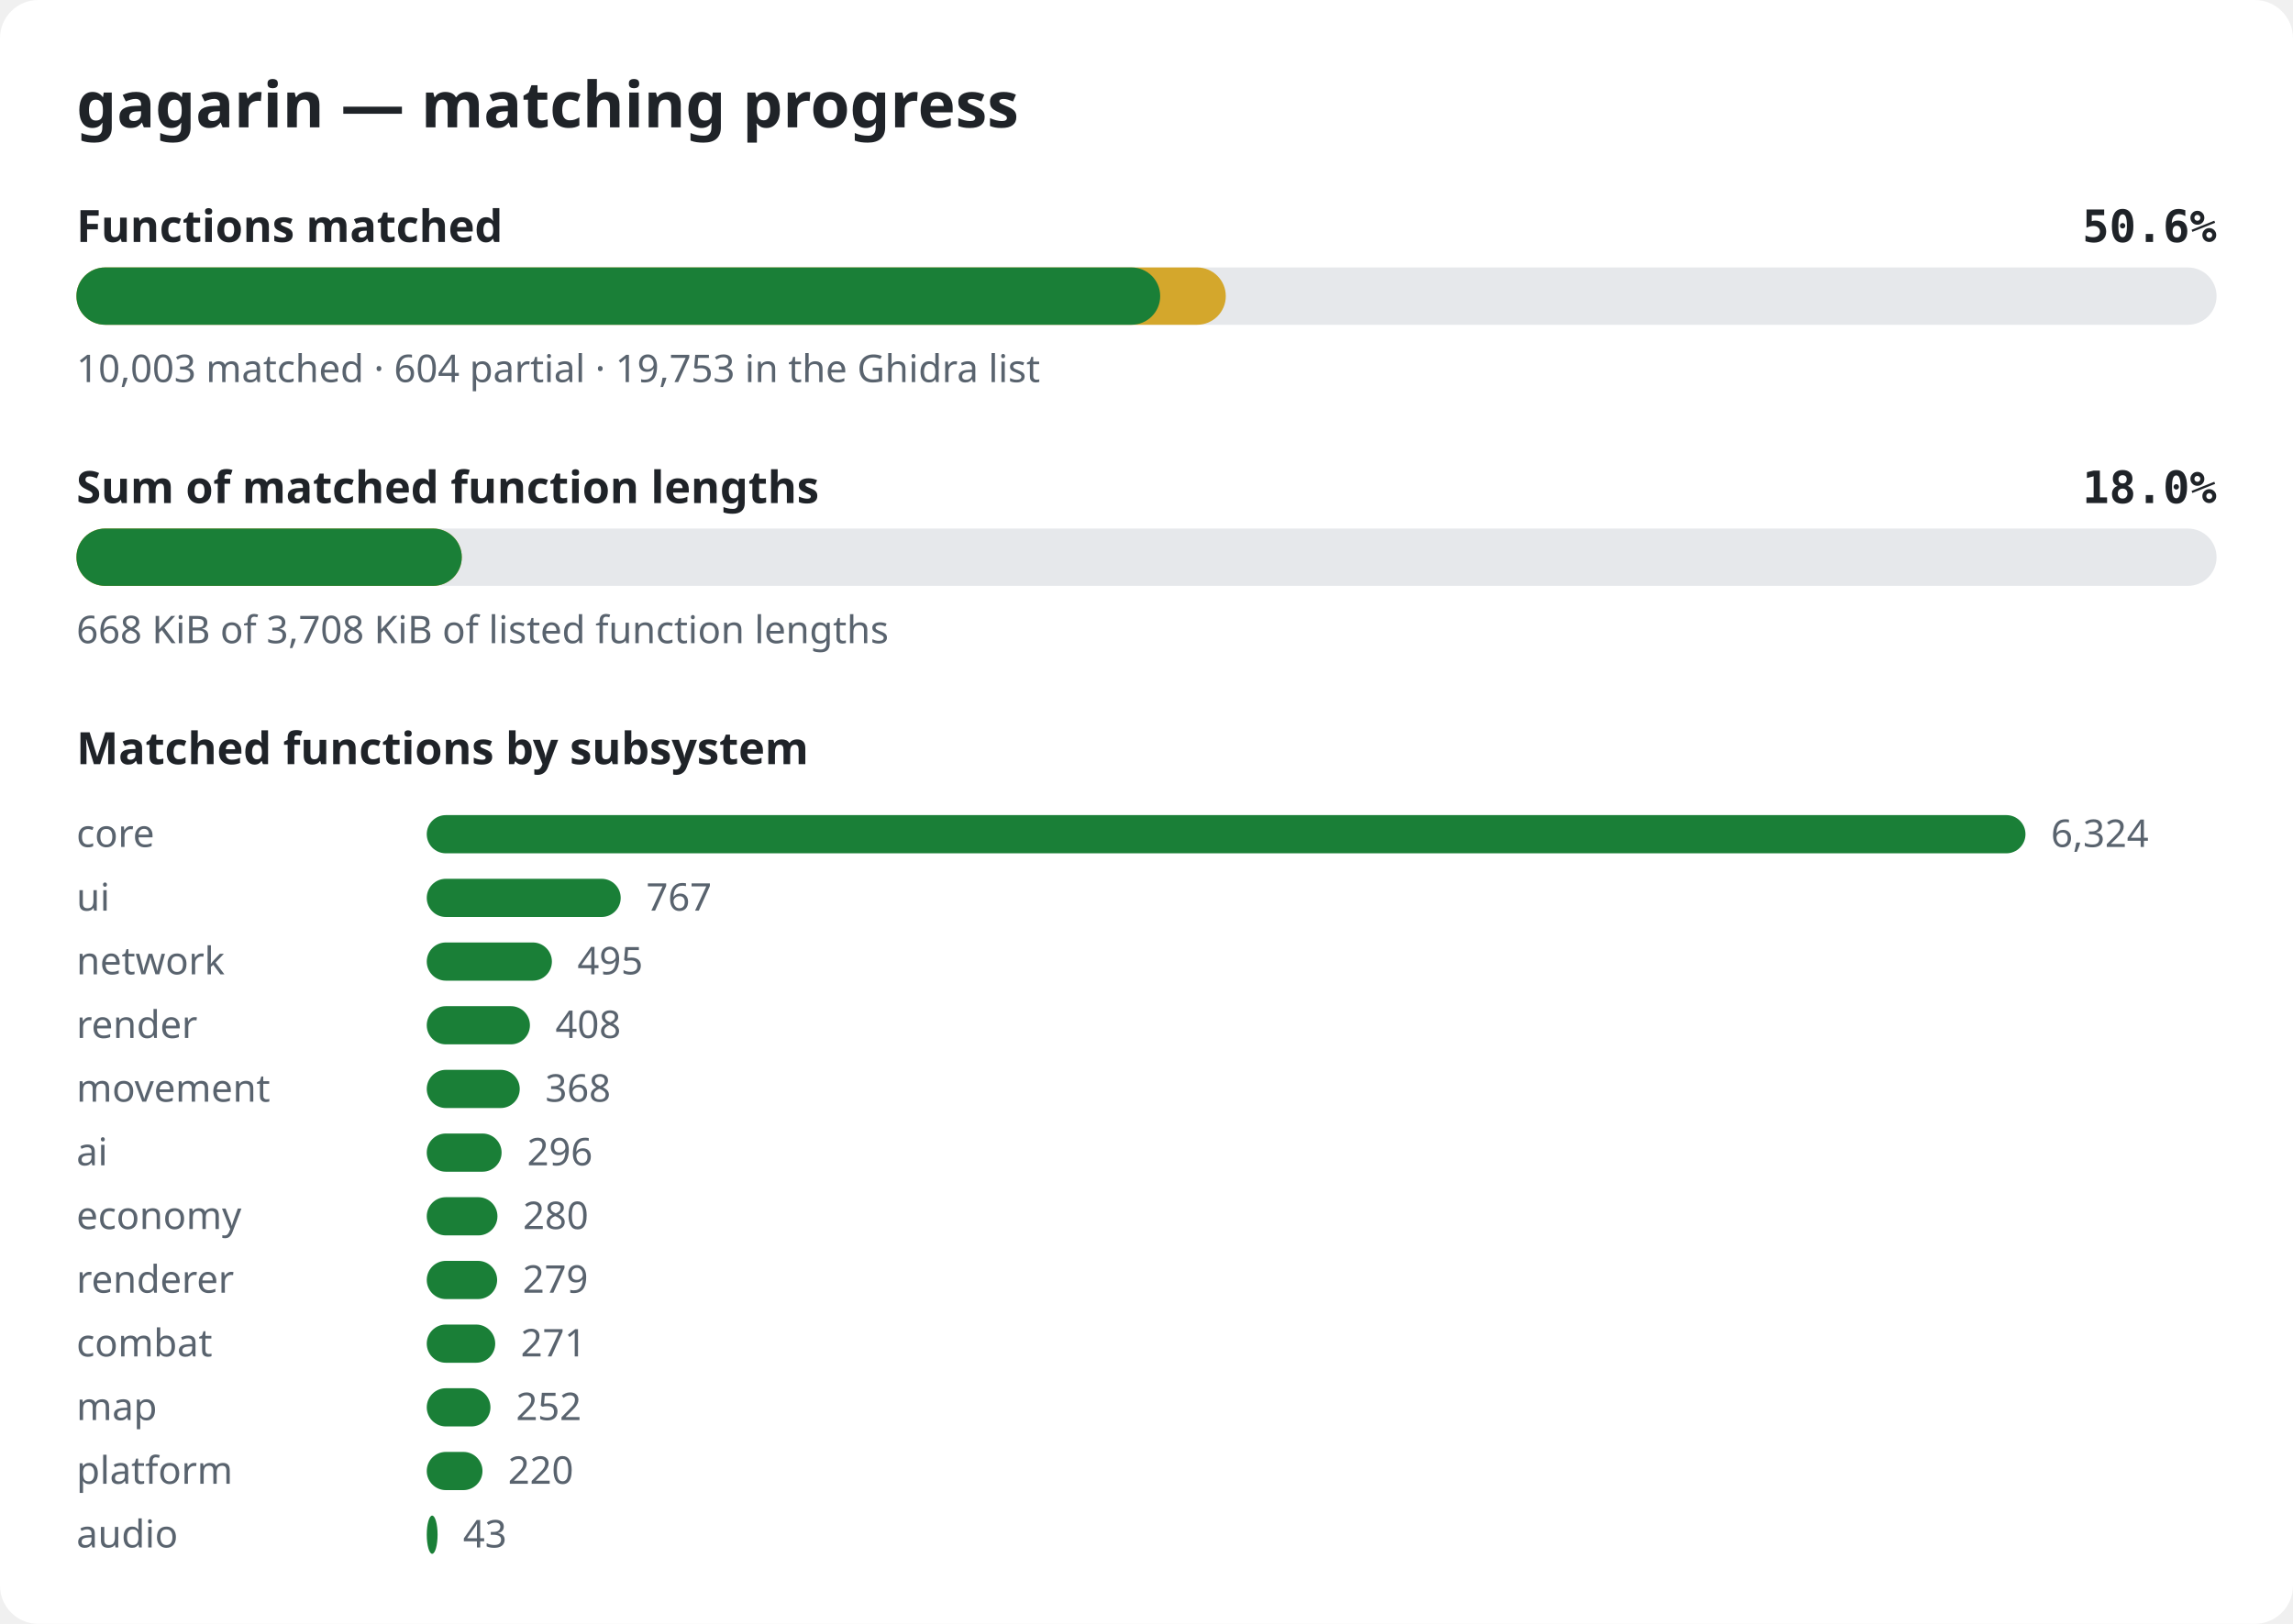
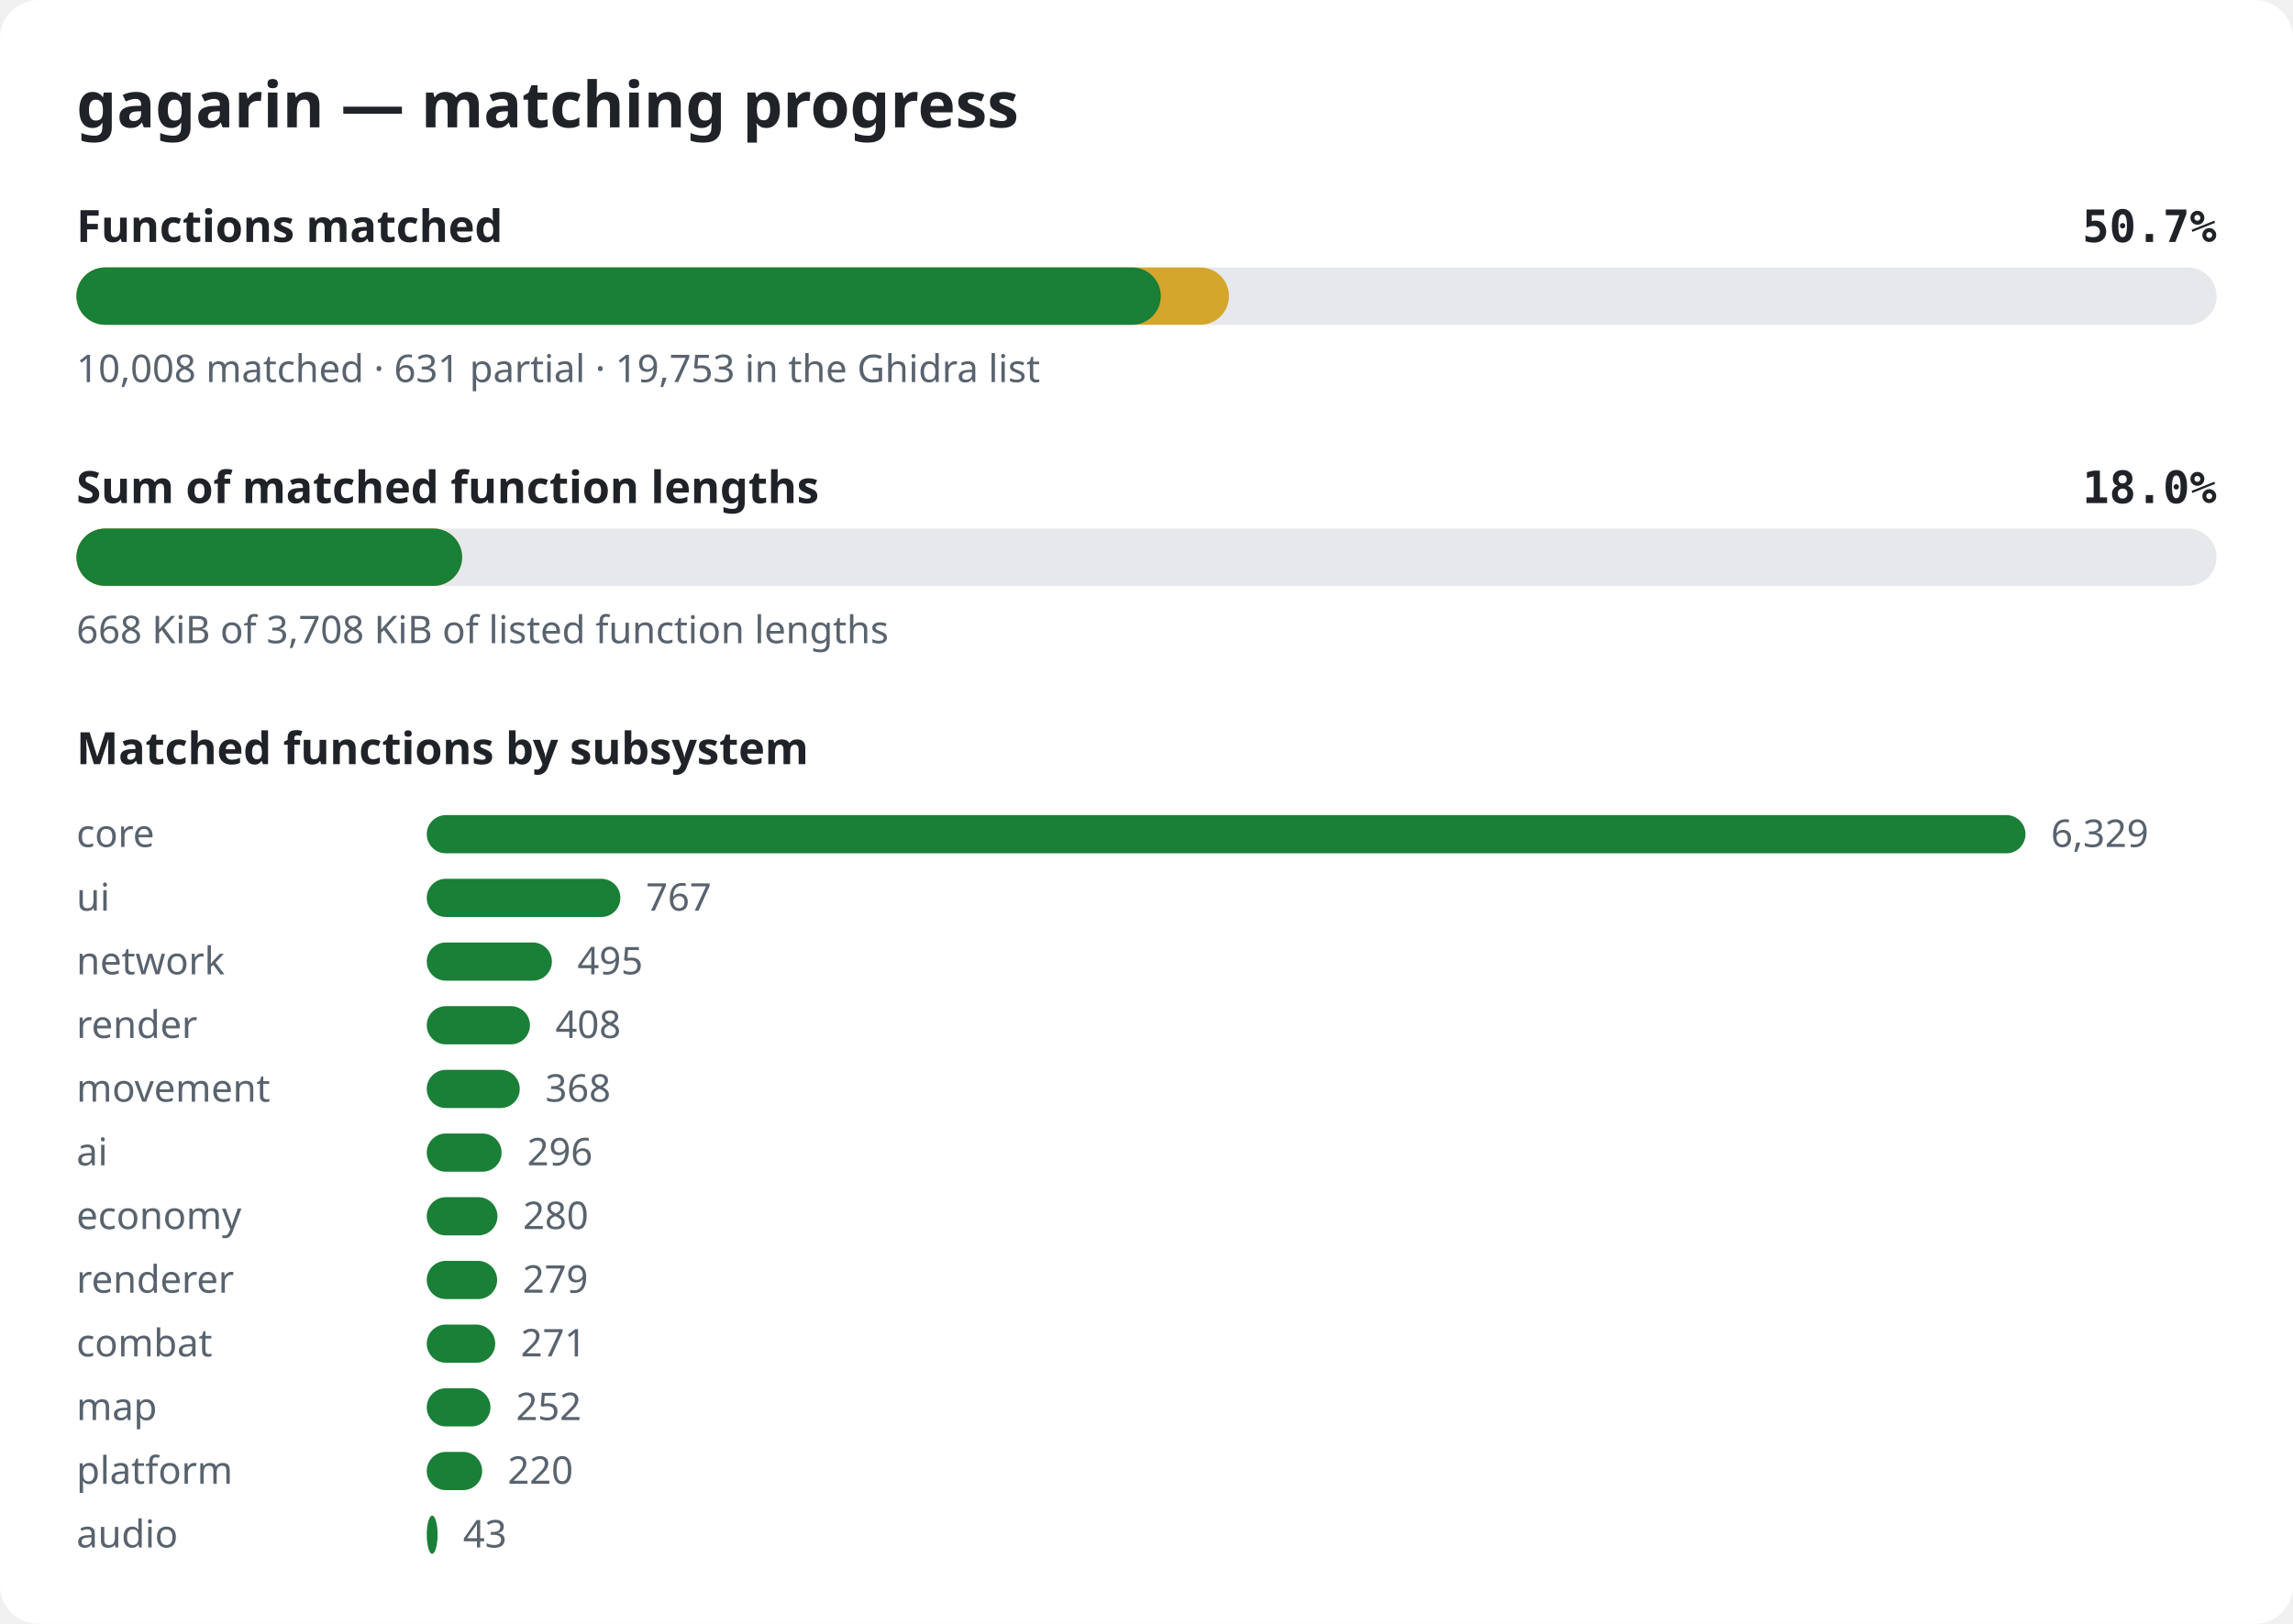
<svg xmlns="http://www.w3.org/2000/svg" width="720" height="510" viewBox="0 0 720 510" role="img" aria-label="gagarin matching progress">
  <style>.bg{fill:#ffffff}.title{font:600 20px sans-serif;fill:#1f2328}.label{font:600 14px sans-serif;fill:#1f2328}.pct{font:600 14px monospace;fill:#1f2328}.note{font:12px sans-serif;fill:#59636e}.track{fill:#e6e8eb}.done{fill:#1a7f37}.partial{fill:#d4a72c}@media (prefers-color-scheme: dark){.bg{fill:#0d1117}.title,.label,.pct{fill:#e6edf3}.note{fill:#9198a1}.track{fill:#262c36}.done{fill:#3fb950}.partial{fill:#d29922}}</style>
  <rect width="720" height="510" rx="12" class="bg" />
  <text x="24" y="40" class="title">gagarin — matching progress</text>
  <text x="24" y="76" class="label">Functions matched</text>
-   <text x="696" y="76" class="pct" text-anchor="end">50.6%</text>
+   <text x="696" y="76" class="pct" text-anchor="end">50.7%</text>
  <rect x="24" y="84" width="672" height="18" rx="9" class="track" />
-   <rect x="24" y="84" width="360.9" height="18" rx="9" class="partial" />
-   <rect x="24" y="84" width="340.3" height="18" rx="9" class="done" />
-   <text x="24" y="120" class="note">10,003 matched · 604 partial · 19,753 in the Ghidra list</text>
+   <rect x="24" y="84" width="361.9" height="18" rx="9" class="partial" />
+   <rect x="24" y="84" width="340.5" height="18" rx="9" class="done" />
+   <text x="24" y="120" class="note">10,008 matched · 631 partial · 19,753 in the Ghidra list</text>
  <text x="24" y="158" class="label">Sum of matched function lengths</text>
  <text x="696" y="158" class="pct" text-anchor="end">18.0%</text>
  <rect x="24" y="166" width="672" height="18" rx="9" class="track" />
-   <rect x="24" y="166" width="121.0" height="18" rx="9" class="partial" />
-   <rect x="24" y="166" width="121.0" height="18" rx="9" class="done" />
+   <rect x="24" y="166" width="121.1" height="18" rx="9" class="partial" />
+   <rect x="24" y="166" width="121.1" height="18" rx="9" class="done" />
  <text x="24" y="202" class="note">668 KiB of 3,708 KiB of listed function lengths</text>
  <text x="24" y="240" class="label">Matched functions by subsystem</text>
  <text x="24" y="266" class="note">core</text>
  <rect x="134" y="256" width="502.0" height="12" rx="6" class="done" />
-   <text x="644.0" y="266" class="note">6,324</text>
+   <text x="644.0" y="266" class="note">6,329</text>
  <text x="24" y="286" class="note">ui</text>
-   <rect x="134" y="276" width="60.9" height="12" rx="6" class="done" />
-   <text x="202.9" y="286" class="note">767</text>
+   <rect x="134" y="276" width="60.8" height="12" rx="6" class="done" />
+   <text x="202.8" y="286" class="note">767</text>
  <text x="24" y="306" class="note">network</text>
  <rect x="134" y="296" width="39.3" height="12" rx="6" class="done" />
  <text x="181.3" y="306" class="note">495</text>
  <text x="24" y="326" class="note">render</text>
  <rect x="134" y="316" width="32.4" height="12" rx="6" class="done" />
  <text x="174.4" y="326" class="note">408</text>
  <text x="24" y="346" class="note">movement</text>
  <rect x="134" y="336" width="29.2" height="12" rx="6" class="done" />
  <text x="171.2" y="346" class="note">368</text>
  <text x="24" y="366" class="note">ai</text>
  <rect x="134" y="356" width="23.5" height="12" rx="6" class="done" />
  <text x="165.5" y="366" class="note">296</text>
  <text x="24" y="386" class="note">economy</text>
  <rect x="134" y="376" width="22.2" height="12" rx="6" class="done" />
  <text x="164.2" y="386" class="note">280</text>
  <text x="24" y="406" class="note">renderer</text>
  <rect x="134" y="396" width="22.1" height="12" rx="6" class="done" />
  <text x="164.1" y="406" class="note">279</text>
  <text x="24" y="426" class="note">combat</text>
  <rect x="134" y="416" width="21.5" height="12" rx="6" class="done" />
  <text x="163.5" y="426" class="note">271</text>
  <text x="24" y="446" class="note">map</text>
  <rect x="134" y="436" width="20.0" height="12" rx="6" class="done" />
  <text x="162.0" y="446" class="note">252</text>
  <text x="24" y="466" class="note">platform</text>
-   <rect x="134" y="456" width="17.5" height="12" rx="6" class="done" />
-   <text x="159.5" y="466" class="note">220</text>
+   <rect x="134" y="456" width="17.4" height="12" rx="6" class="done" />
+   <text x="159.4" y="466" class="note">220</text>
  <text x="24" y="486" class="note">audio</text>
  <rect x="134" y="476" width="3.4" height="12" rx="6" class="done" />
  <text x="145.4" y="486" class="note">43</text>
</svg>
